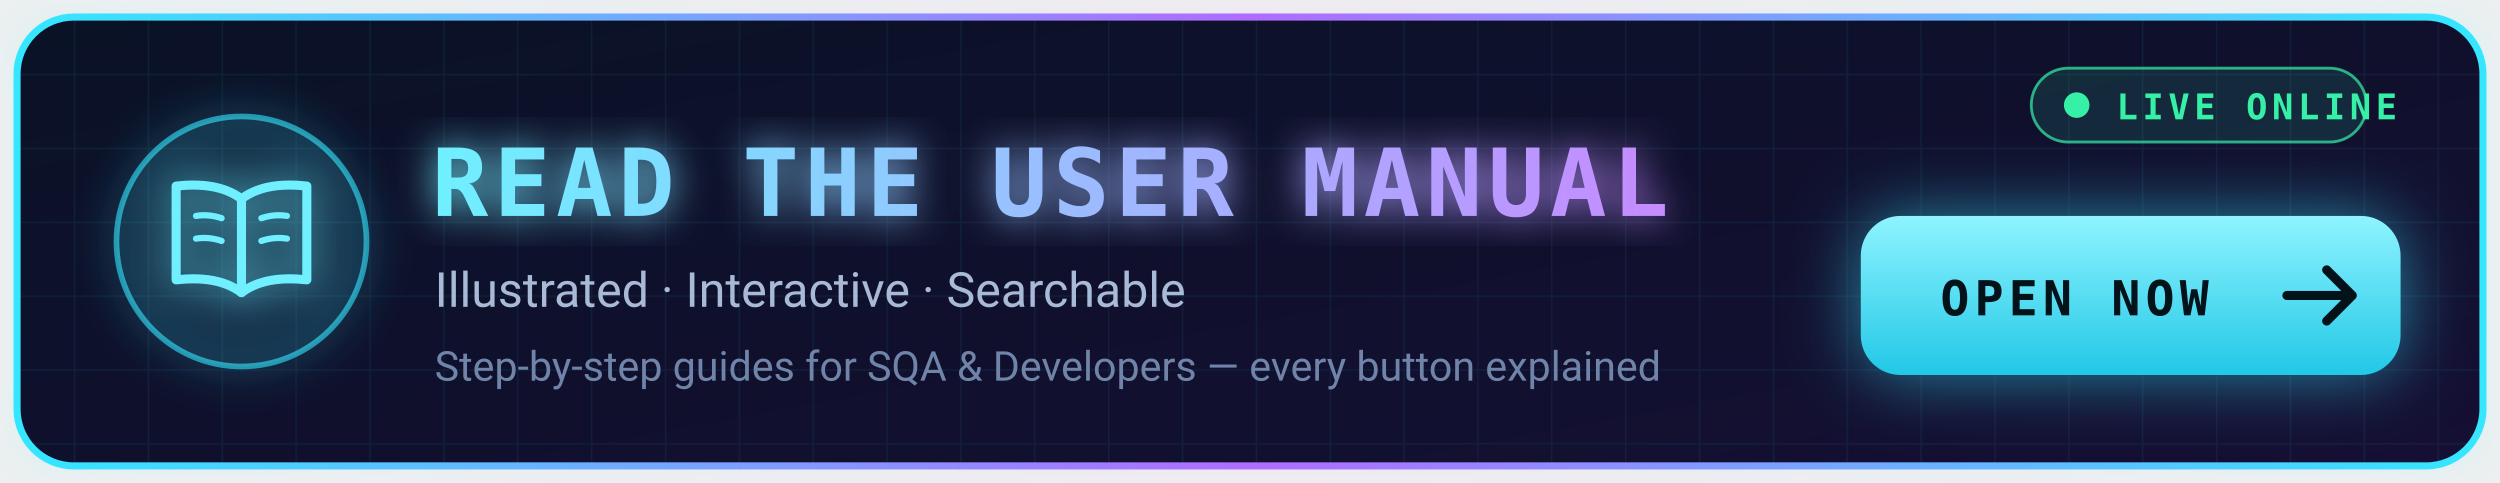
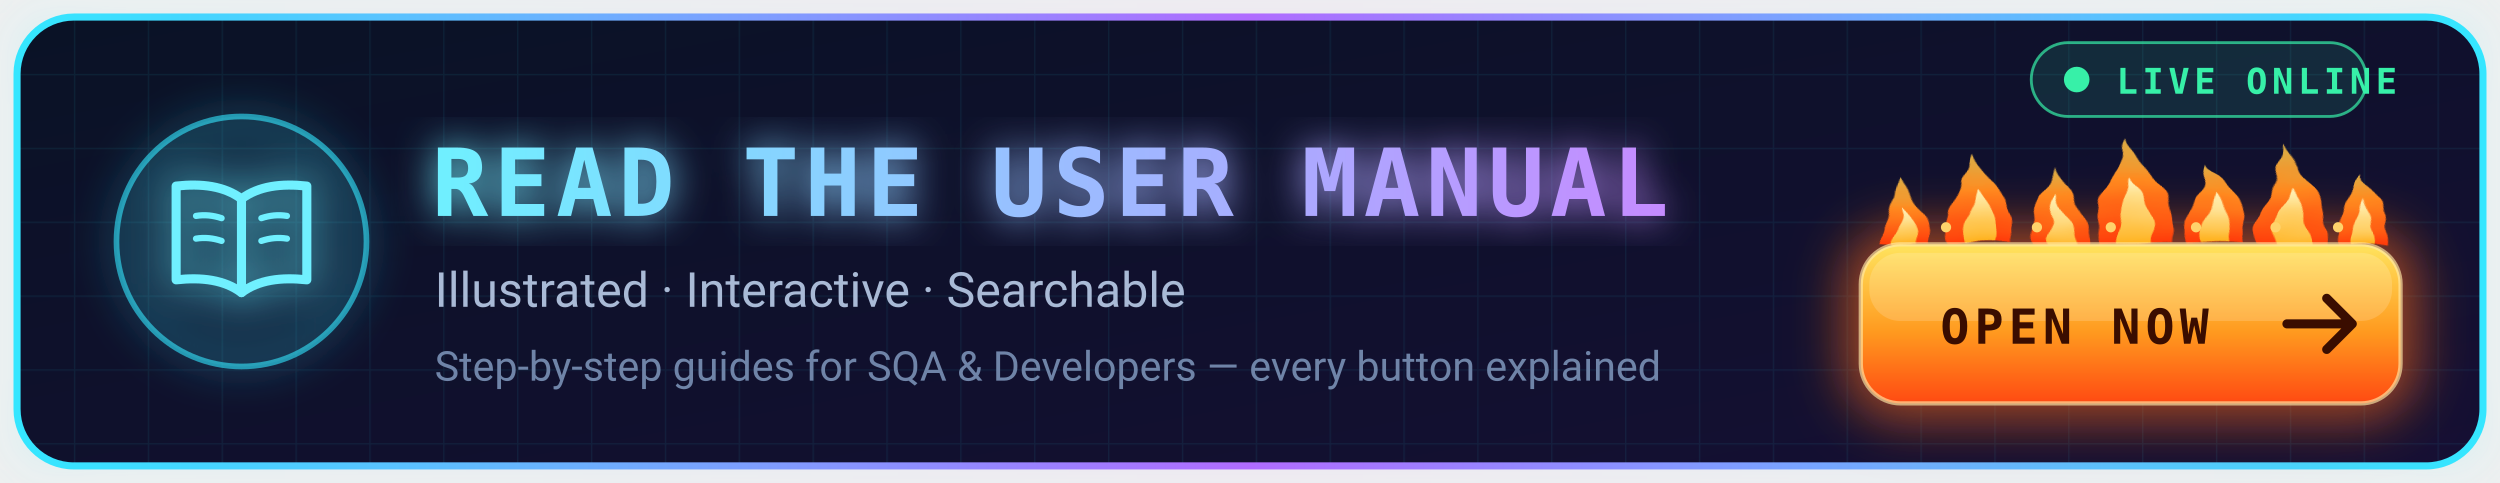
<svg xmlns="http://www.w3.org/2000/svg" viewBox="0 0 880 170" width="880" height="170" role="img" aria-label="Read the Flowcraft user manual online">
  <defs>
    <linearGradient id="bg" x1="0" y1="0" x2="1" y2="1">
      <stop offset="0" stop-color="#0a1226" />
      <stop offset="1" stop-color="#150f33" />
    </linearGradient>
    <linearGradient id="ring" x1="0" y1="0" x2="1" y2="0">
      <stop offset="0" stop-color="#35e6ff" />
      <stop offset="0.5" stop-color="#b06cff" />
      <stop offset="1" stop-color="#35e6ff" />
    </linearGradient>
    <linearGradient id="title" x1="0" y1="0" x2="1" y2="0">
      <stop offset="0" stop-color="#6ff0ff" />
      <stop offset="1" stop-color="#c58bff" />
    </linearGradient>
    <linearGradient id="btn" x1="0" y1="0" x2="0" y2="1">
      <stop offset="0" stop-color="#8ff3ff" />
      <stop offset="1" stop-color="#21c8e6" />
    </linearGradient>
    <pattern id="grid" width="26" height="26" patternUnits="userSpaceOnUse">
      <path d="M26 0H0V26" fill="none" stroke="#35e6ff" stroke-opacity="0.07" stroke-width="1" />
    </pattern>
    <filter id="glow" x="-20%" y="-40%" width="140%" height="180%">
      <feGaussianBlur stdDeviation="7" result="b" />
      <feMerge>
        <feMergeNode in="b" />
        <feMergeNode in="SourceGraphic" />
      </feMerge>
    </filter>
    <filter id="soft" x="-30%" y="-60%" width="160%" height="220%">
      <feGaussianBlur stdDeviation="12" />
    </filter>
+     <linearGradient id="fireBtn" x1="0" y1="0" x2="0" y2="1">
+       <stop offset="0" stop-color="#ffe45e" />
+       <stop offset="0.55" stop-color="#ff9a1f" />
+       <stop offset="1" stop-color="#ff4a12" />
+     </linearGradient>
+     <linearGradient id="flameOuter" x1="0" y1="1" x2="0" y2="0">
+       <stop offset="0" stop-color="#ff3b0a" />
+       <stop offset="0.6" stop-color="#ff8a1f" />
+       <stop offset="1" stop-color="#ffc84a" stop-opacity="0.85" />
+     </linearGradient>
+     <linearGradient id="flameInner" x1="0" y1="1" x2="0" y2="0">
+       <stop offset="0" stop-color="#ffb21e" />
+       <stop offset="1" stop-color="#fff6c2" />
+     </linearGradient>
+     <filter id="heat" x="-30%" y="-80%" width="160%" height="200%">
+       <feTurbulence type="fractalNoise" baseFrequency="0.035 0.09" numOctaves="2" seed="4" result="n">
+         <animate attributeName="baseFrequency" values="0.035 0.09;0.045 0.12;0.035 0.09" dur="1.6s" repeatCount="indefinite" />
+       </feTurbulence>
+       <feDisplacementMap in="SourceGraphic" in2="n" scale="7" xChannelSelector="R" yChannelSelector="G" />
+     </filter>
+     <filter id="fireGlow" x="-40%" y="-120%" width="180%" height="300%">
+       <feGaussianBlur stdDeviation="9" />
+     </filter>
    <clipPath id="card">
      <rect x="6" y="6" width="868" height="158" rx="20" />
    </clipPath>
  </defs>
  <rect x="6" y="6" width="868" height="158" rx="20" fill="none" stroke="url(#ring)" stroke-width="4" opacity="0.55" filter="url(#soft)" />
  <rect x="6" y="6" width="868" height="158" rx="20" fill="url(#bg)" />
  <rect x="6" y="6" width="868" height="158" rx="20" fill="url(#grid)" />
  <rect x="6" y="6" width="868" height="158" rx="20" fill="none" stroke="url(#ring)" stroke-width="2.5" />
  <g transform="translate(40 40)" filter="url(#glow)">
    <circle cx="45" cy="45" r="44" fill="#35e6ff" fill-opacity="0.08" stroke="#35e6ff" stroke-opacity="0.6" stroke-width="2" />
    <g fill="none" stroke="#6ff0ff" stroke-width="3.2" stroke-linecap="round" stroke-linejoin="round">
      <path d="M45 30c-6-4.5-14-5.5-23-4.5v33c9-1 17 0 23 4.5 6-4.5 14-5.5 23-4.5v-33c-9-1-17 0-23 4.5z" />
      <path d="M45 30v33" />
      <path d="M29 36c3-.5 6-.2 9 .8M29 44c3-.5 6-.2 9 .8" stroke-width="2.2" />
      <path d="M52 36.8c3-1 6-1.3 9-.8M52 44.8c3-1 6-1.3 9-.8" stroke-width="2.2" />
    </g>
  </g>
  <text x="152" y="76" font-family="ui-monospace,'SF Mono','Cascadia Mono',Consolas,monospace" font-size="33" font-weight="800" letter-spacing="2" fill="url(#title)" filter="url(#glow)">READ THE USER MANUAL</text>
  <text x="153" y="108" font-family="system-ui,-apple-system,'Segoe UI',Roboto,sans-serif" font-size="17" fill="#a9bad6">Illustrated  ·  Interactive  ·  Searchable</text>
  <text x="153" y="134" font-family="system-ui,-apple-system,'Segoe UI',Roboto,sans-serif" font-size="14.5" fill="#6f84a8">Step-by-step guides for SQA &amp; Developers — every button explained</text>
-   <g transform="translate(715 24)">
+   <g transform="translate(715 15)">
    <rect width="118" height="26" rx="13" fill="#37f0a8" fill-opacity="0.12" stroke="#37f0a8" stroke-opacity="0.7" />
    <circle cx="16" cy="13" r="4.5" fill="#37f0a8" />
    <text x="30" y="18" font-family="ui-monospace,Consolas,monospace" font-size="12.5" font-weight="700" letter-spacing="1.6" fill="#37f0a8">LIVE ONLINE</text>
  </g>
-   <g transform="translate(655 76)">
-     <rect x="0" y="0" width="190" height="56" rx="14" fill="#35e6ff" opacity="0.55" filter="url(#soft)">
-       </rect>
-     <rect x="0" y="0" width="190" height="56" rx="14" fill="url(#btn)" />
-     <text x="28" y="35" font-family="ui-monospace,'SF Mono',Consolas,monospace" font-size="17" font-weight="800" letter-spacing="1.8" fill="#04121a">OPEN NOW</text>
-     <g fill="none" stroke="#04121a" stroke-width="3.2" stroke-linecap="round" stroke-linejoin="round">
-       <path d="M150 28h22M164 19l9 9-9 9">
-         </path>
+   <g transform="translate(655 86)">
+     <rect x="-6" y="-6" width="202" height="68" rx="20" fill="#ff6a13" opacity="0.6" filter="url(#fireGlow)">
+       <animate attributeName="opacity" values="0.45;0.8;0.5;0.75;0.45" dur="1.1s" repeatCount="indefinite" />
+     </rect>
+     <g filter="url(#heat)">
+       <g transform="translate(16 0) scale(0.7)">
+         <g>
+           <animateTransform attributeName="transform" type="scale" values="1 1;0.88 1.22;1.06 0.86;0.95 1.12;1 1" dur="0.9s" begin="0s" repeatCount="indefinite" />
+           <path d="M-12 0C-16 -13 -5 -18 -3 -34C2 -25 13 -18 12 0Z" fill="url(#flameOuter)" />
+           <path d="M-6 0C-8 -8 -2 -11 -1 -21C2 -15 7 -10 6 0Z" fill="url(#flameInner)" />
+         </g>
+       </g>
+       <g transform="translate(42 0) scale(0.95)">
+         <g>
+           <animateTransform attributeName="transform" type="scale" values="1 1;0.88 1.22;1.06 0.86;0.95 1.12;1 1" dur="0.75s" begin="0.2s" repeatCount="indefinite" />
+           <path d="M-12 0C-16 -13 -5 -18 -3 -34C2 -25 13 -18 12 0Z" fill="url(#flameOuter)" />
+           <path d="M-6 0C-8 -8 -2 -11 -1 -21C2 -15 7 -10 6 0Z" fill="url(#flameInner)" />
+         </g>
+       </g>
+       <g transform="translate(70 0) scale(0.8)">
+         <g>
+           <animateTransform attributeName="transform" type="scale" values="1 1;0.88 1.22;1.06 0.86;0.95 1.12;1 1" dur="1.0s" begin="0.4s" repeatCount="indefinite" />
+           <path d="M-12 0C-16 -13 -5 -18 -3 -34C2 -25 13 -18 12 0Z" fill="url(#flameOuter)" />
+           <path d="M-6 0C-8 -8 -2 -11 -1 -21C2 -15 7 -10 6 0Z" fill="url(#flameInner)" />
+         </g>
+       </g>
+       <g transform="translate(97 0) scale(1.12)">
+         <g>
+           <animateTransform attributeName="transform" type="scale" values="1 1;0.88 1.22;1.06 0.86;0.95 1.12;1 1" dur="0.8s" begin="0.1s" repeatCount="indefinite" />
+           <path d="M-12 0C-16 -13 -5 -18 -3 -34C2 -25 13 -18 12 0Z" fill="url(#flameOuter)" />
+           <path d="M-6 0C-8 -8 -2 -11 -1 -21C2 -15 7 -10 6 0Z" fill="url(#flameInner)" />
+         </g>
+       </g>
+       <g transform="translate(125 0) scale(0.85)">
+         <g>
+           <animateTransform attributeName="transform" type="scale" values="1 1;0.88 1.22;1.06 0.86;0.95 1.12;1 1" dur="0.95s" begin="0.3s" repeatCount="indefinite" />
+           <path d="M-12 0C-16 -13 -5 -18 -3 -34C2 -25 13 -18 12 0Z" fill="url(#flameOuter)" />
+           <path d="M-6 0C-8 -8 -2 -11 -1 -21C2 -15 7 -10 6 0Z" fill="url(#flameInner)" />
+         </g>
+       </g>
+       <g transform="translate(152 0) scale(1.0)">
+         <g>
+           <animateTransform attributeName="transform" type="scale" values="1 1;0.88 1.22;1.06 0.86;0.95 1.12;1 1" dur="0.7s" begin="0.5s" repeatCount="indefinite" />
+           <path d="M-12 0C-16 -13 -5 -18 -3 -34C2 -25 13 -18 12 0Z" fill="url(#flameOuter)" />
+           <path d="M-6 0C-8 -8 -2 -11 -1 -21C2 -15 7 -10 6 0Z" fill="url(#flameInner)" />
+         </g>
+       </g>
+       <g transform="translate(177 0) scale(0.72)">
+         <g>
+           <animateTransform attributeName="transform" type="scale" values="1 1;0.88 1.22;1.06 0.86;0.95 1.12;1 1" dur="1.05s" begin="0.15s" repeatCount="indefinite" />
+           <path d="M-12 0C-16 -13 -5 -18 -3 -34C2 -25 13 -18 12 0Z" fill="url(#flameOuter)" />
+           <path d="M-6 0C-8 -8 -2 -11 -1 -21C2 -15 7 -10 6 0Z" fill="url(#flameInner)" />
+         </g>
+       </g>
+     </g>
+     <g>
+       <circle cx="30" cy="-6" r="1.8" fill="#ffd36b">
+         <animate attributeName="cy" values="-6;-46" dur="1.9s" begin="0s" repeatCount="indefinite" />
+         <animate attributeName="opacity" values="0;1;0" dur="1.9s" begin="0s" repeatCount="indefinite" />
+         <animate attributeName="cx" values="30;36;26" dur="1.9s" begin="0s" repeatCount="indefinite" />
+       </circle>
+       <circle cx="62" cy="-6" r="1.8" fill="#ffd36b">
+         <animate attributeName="cy" values="-6;-46" dur="2.3s" begin="0.6s" repeatCount="indefinite" />
+         <animate attributeName="opacity" values="0;1;0" dur="2.3s" begin="0.6s" repeatCount="indefinite" />
+         <animate attributeName="cx" values="62;68;58" dur="2.3s" begin="0.6s" repeatCount="indefinite" />
+       </circle>
+       <circle cx="88" cy="-6" r="1.8" fill="#ffd36b">
+         <animate attributeName="cy" values="-6;-46" dur="1.7s" begin="1.1s" repeatCount="indefinite" />
+         <animate attributeName="opacity" values="0;1;0" dur="1.7s" begin="1.1s" repeatCount="indefinite" />
+         <animate attributeName="cx" values="88;94;84" dur="1.7s" begin="1.1s" repeatCount="indefinite" />
+       </circle>
+       <circle cx="118" cy="-6" r="1.8" fill="#ffd36b">
+         <animate attributeName="cy" values="-6;-46" dur="2.1s" begin="0.3s" repeatCount="indefinite" />
+         <animate attributeName="opacity" values="0;1;0" dur="2.1s" begin="0.3s" repeatCount="indefinite" />
+         <animate attributeName="cx" values="118;124;114" dur="2.1s" begin="0.3s" repeatCount="indefinite" />
+       </circle>
+       <circle cx="146" cy="-6" r="1.8" fill="#ffd36b">
+         <animate attributeName="cy" values="-6;-46" dur="1.8s" begin="0.9s" repeatCount="indefinite" />
+         <animate attributeName="opacity" values="0;1;0" dur="1.8s" begin="0.9s" repeatCount="indefinite" />
+         <animate attributeName="cx" values="146;152;142" dur="1.8s" begin="0.9s" repeatCount="indefinite" />
+       </circle>
+       <circle cx="168" cy="-6" r="1.8" fill="#ffd36b">
+         <animate attributeName="cy" values="-6;-46" dur="2.4s" begin="1.4s" repeatCount="indefinite" />
+         <animate attributeName="opacity" values="0;1;0" dur="2.4s" begin="1.4s" repeatCount="indefinite" />
+         <animate attributeName="cx" values="168;174;164" dur="2.4s" begin="1.4s" repeatCount="indefinite" />
+       </circle>
+     </g>
+     <rect x="0" y="0" width="190" height="56" rx="14" fill="url(#fireBtn)" stroke="#ffe9a8" stroke-opacity="0.65" stroke-width="1.5" />
+     <rect x="3" y="3" width="184" height="24" rx="11" fill="#fff" opacity="0.16" />
+     <text x="28" y="35" font-family="ui-monospace,'SF Mono',Consolas,monospace" font-size="17" font-weight="800" letter-spacing="1.8" fill="#3a0d00">OPEN NOW</text>
+     <g fill="none" stroke="#3a0d00" stroke-width="3.2" stroke-linecap="round" stroke-linejoin="round">
+       <path d="M150 28h22M164 19l9 9-9 9" />
    </g>
  </g>
</svg>
